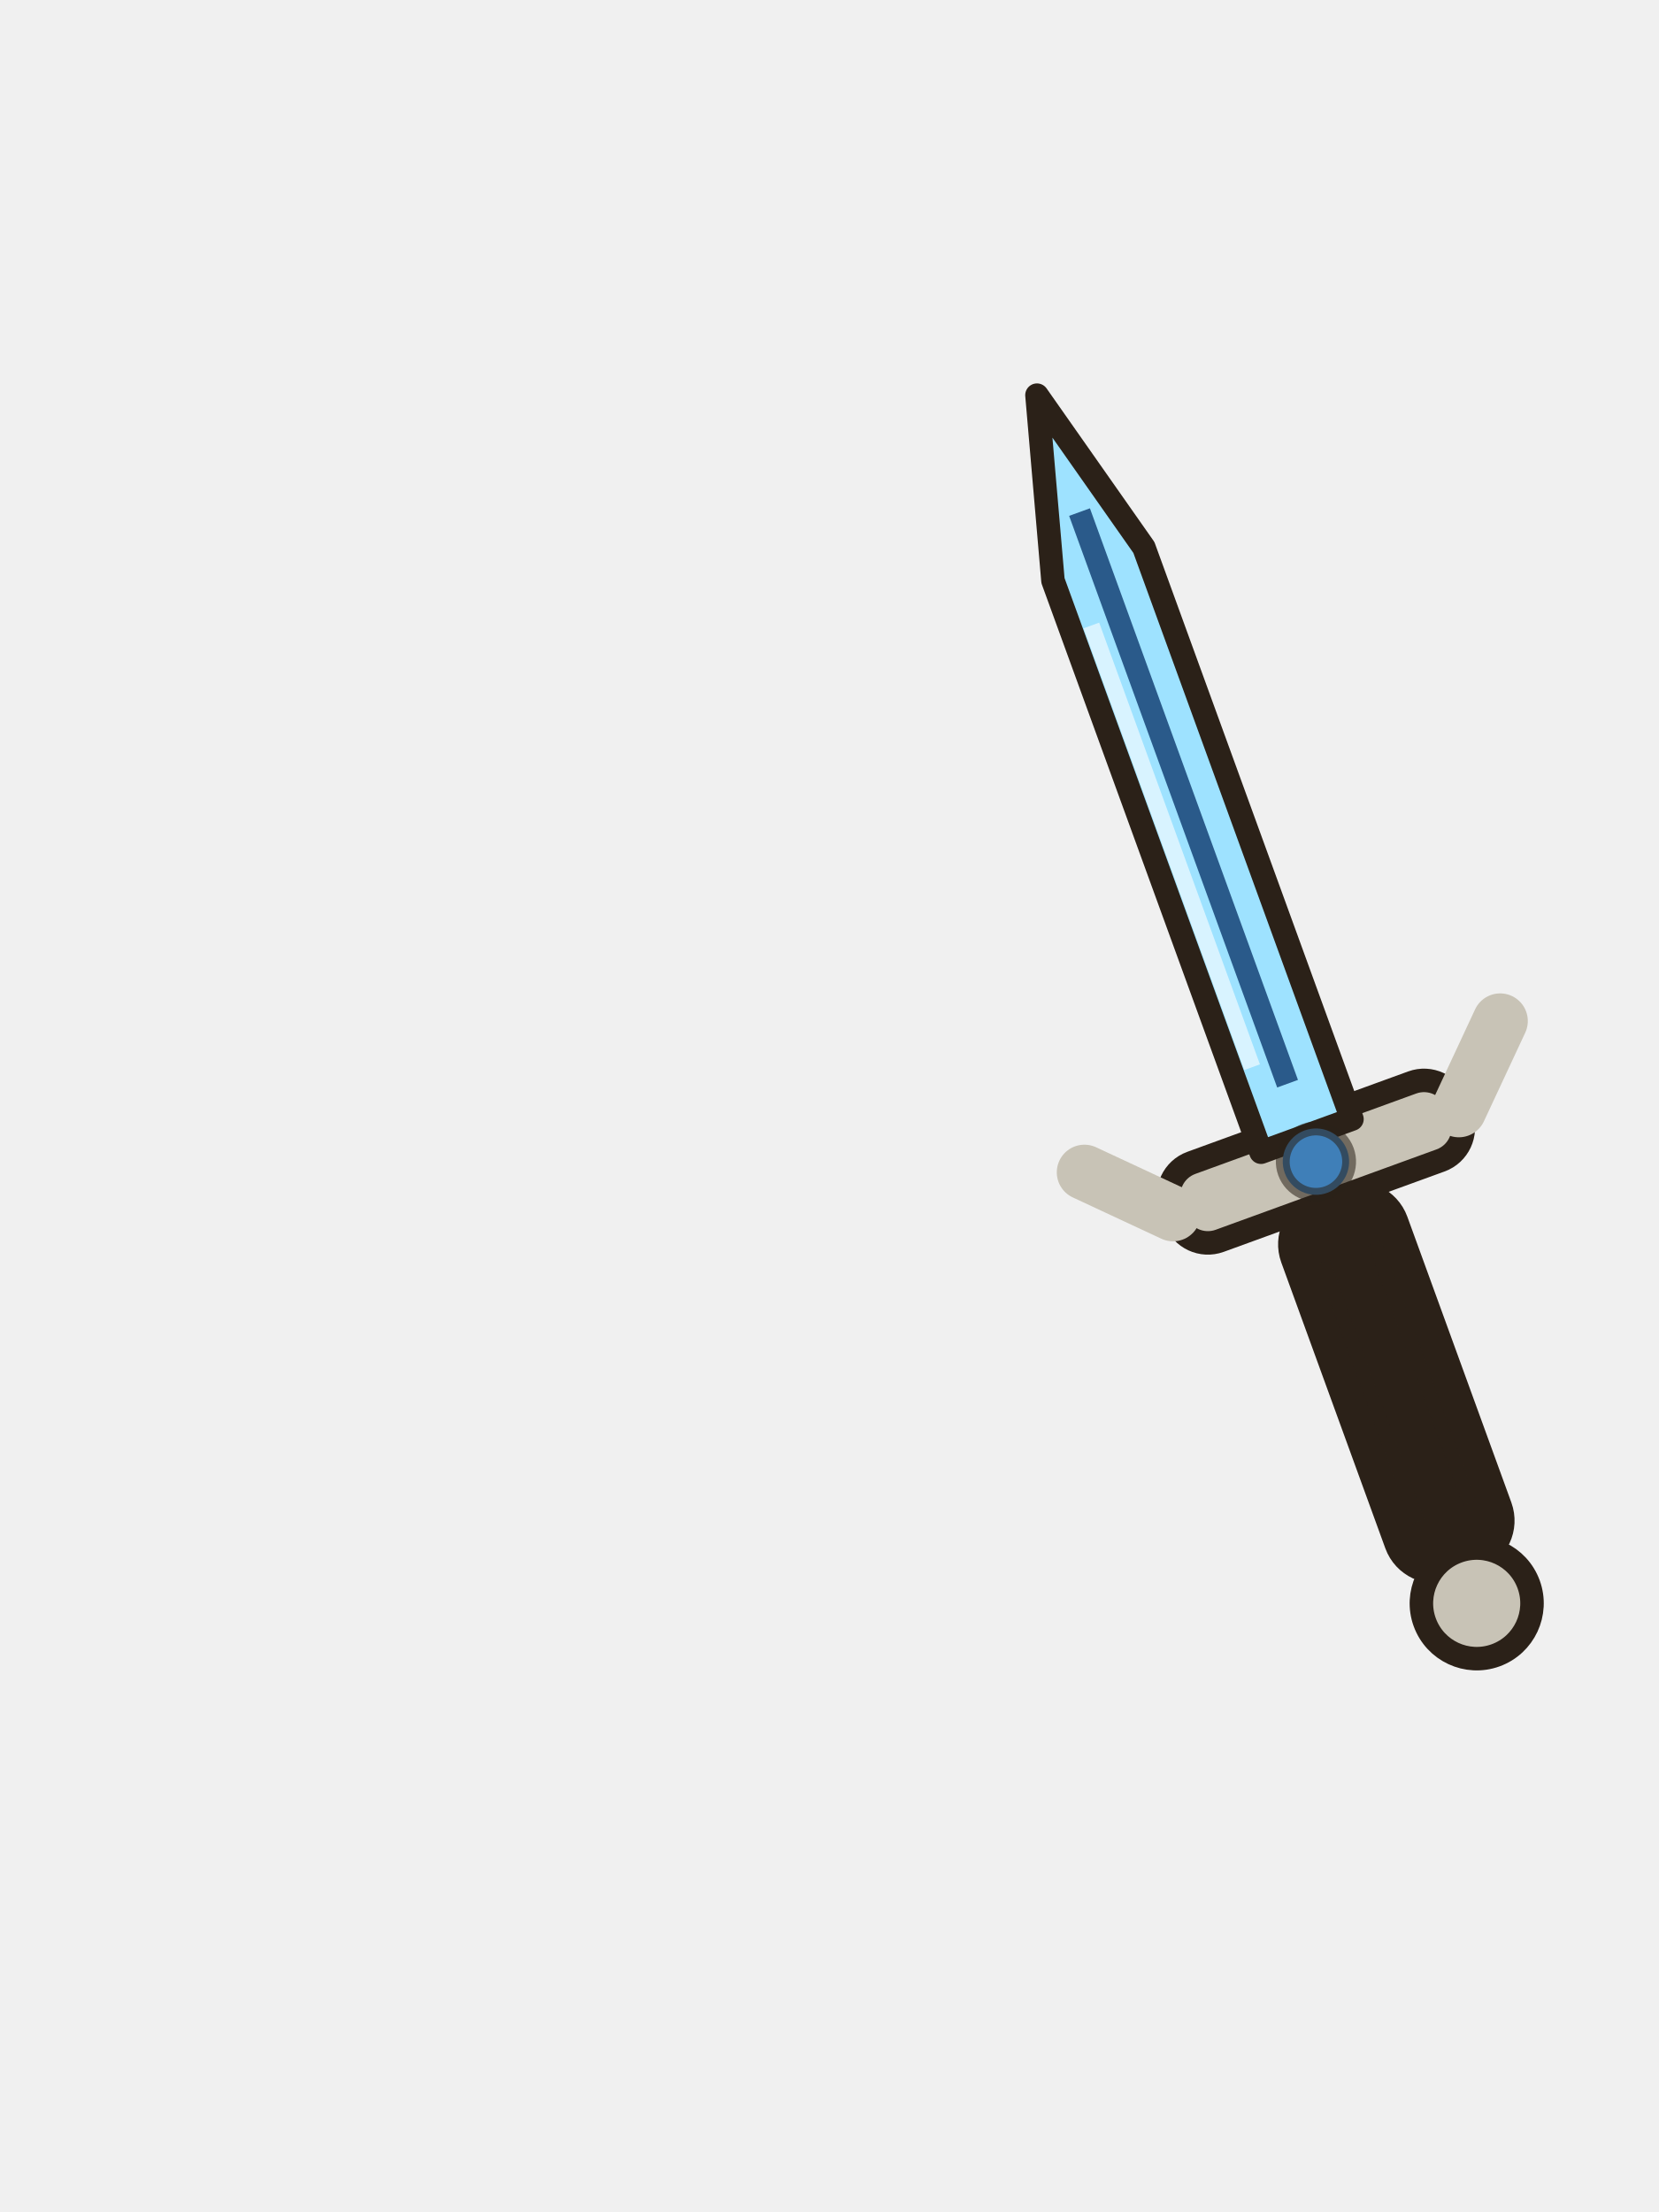
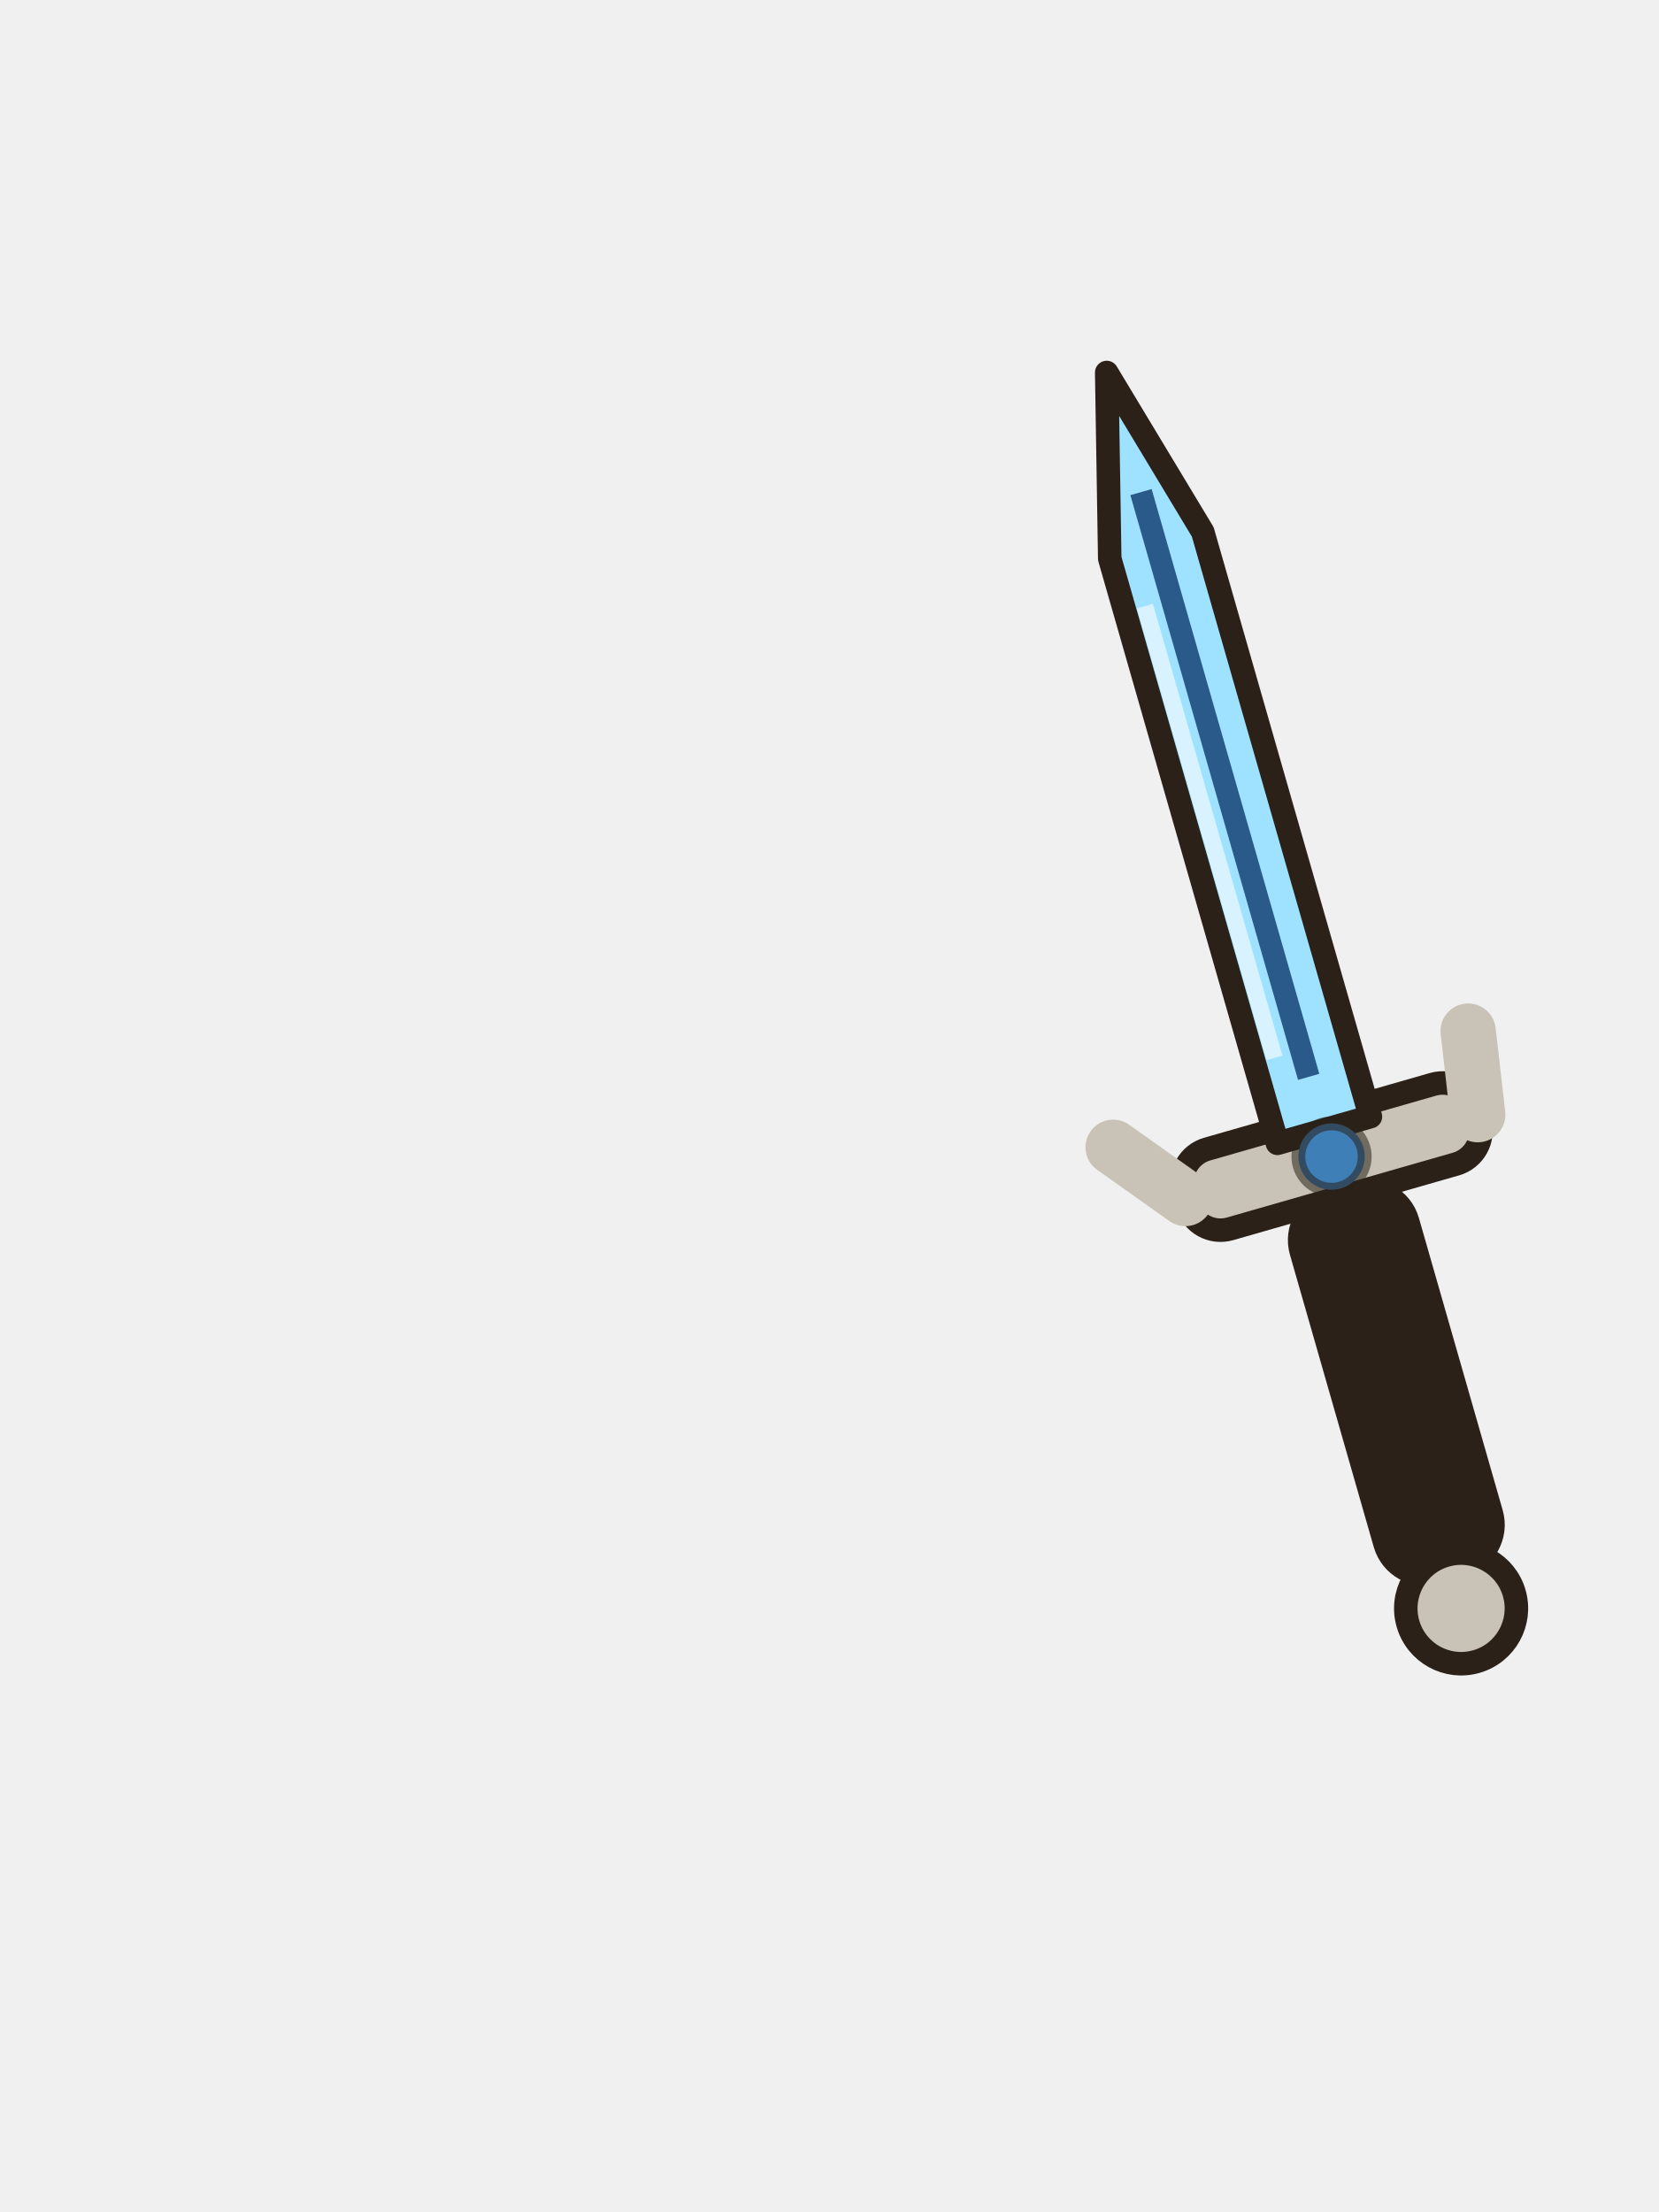
<svg xmlns="http://www.w3.org/2000/svg" width="120" height="160" viewBox="0 0 120 160">
-   <g transform="rotate(-20 101 100)">
+   <g transform="rotate(-16 101 100)">
    <rect x="97" y="86" width="8" height="28" rx="3" fill="#2b2118" stroke="#2b2118" stroke-width="1.7" stroke-linejoin="round" stroke-linecap="round" />
    <path d="M99,90 v20 M103,90 v20" stroke="#2b2118" stroke-width="1" opacity=".45" />
    <circle cx="101" cy="117" r="4" fill="#c8c3b6" stroke="#2b2118" stroke-width="1.7" stroke-linejoin="round" stroke-linecap="round" />
    <rect x="90" y="80" width="22" height="6" rx="2.5" fill="#c8c3b6" stroke="#2b2118" stroke-width="1.7" stroke-linejoin="round" stroke-linecap="round" />
-     <path d="M90,83 l-5,-5 M112,83 l5,-5" stroke="#c8c3b6" stroke-width="4" stroke-linecap="round" />
+     <path d="M90,83 l-4,-5 M112,83 l1,-6" stroke="#c8c3b6" stroke-width="4" stroke-linecap="round" />
    <path d="M97.5,81 v-44 l3.5,-13 l3.5,13 v44z" fill="#9ee2ff" stroke="#2b2118" stroke-width="1.7" stroke-linejoin="round" stroke-linecap="round" />
    <path d="M101,77 v-44" stroke="#2a5a8a" stroke-width="1.6" />
    <path d="M99,75 v-34" stroke="#fff" stroke-width="1.2" opacity=".6" />
    <circle cx="101" cy="83" r="2.4" fill="#3f7fb8" stroke="#2b2118" stroke-width="1" stroke-opacity=".55" stroke-linejoin="round" stroke-linecap="round" />
  </g>
</svg>
